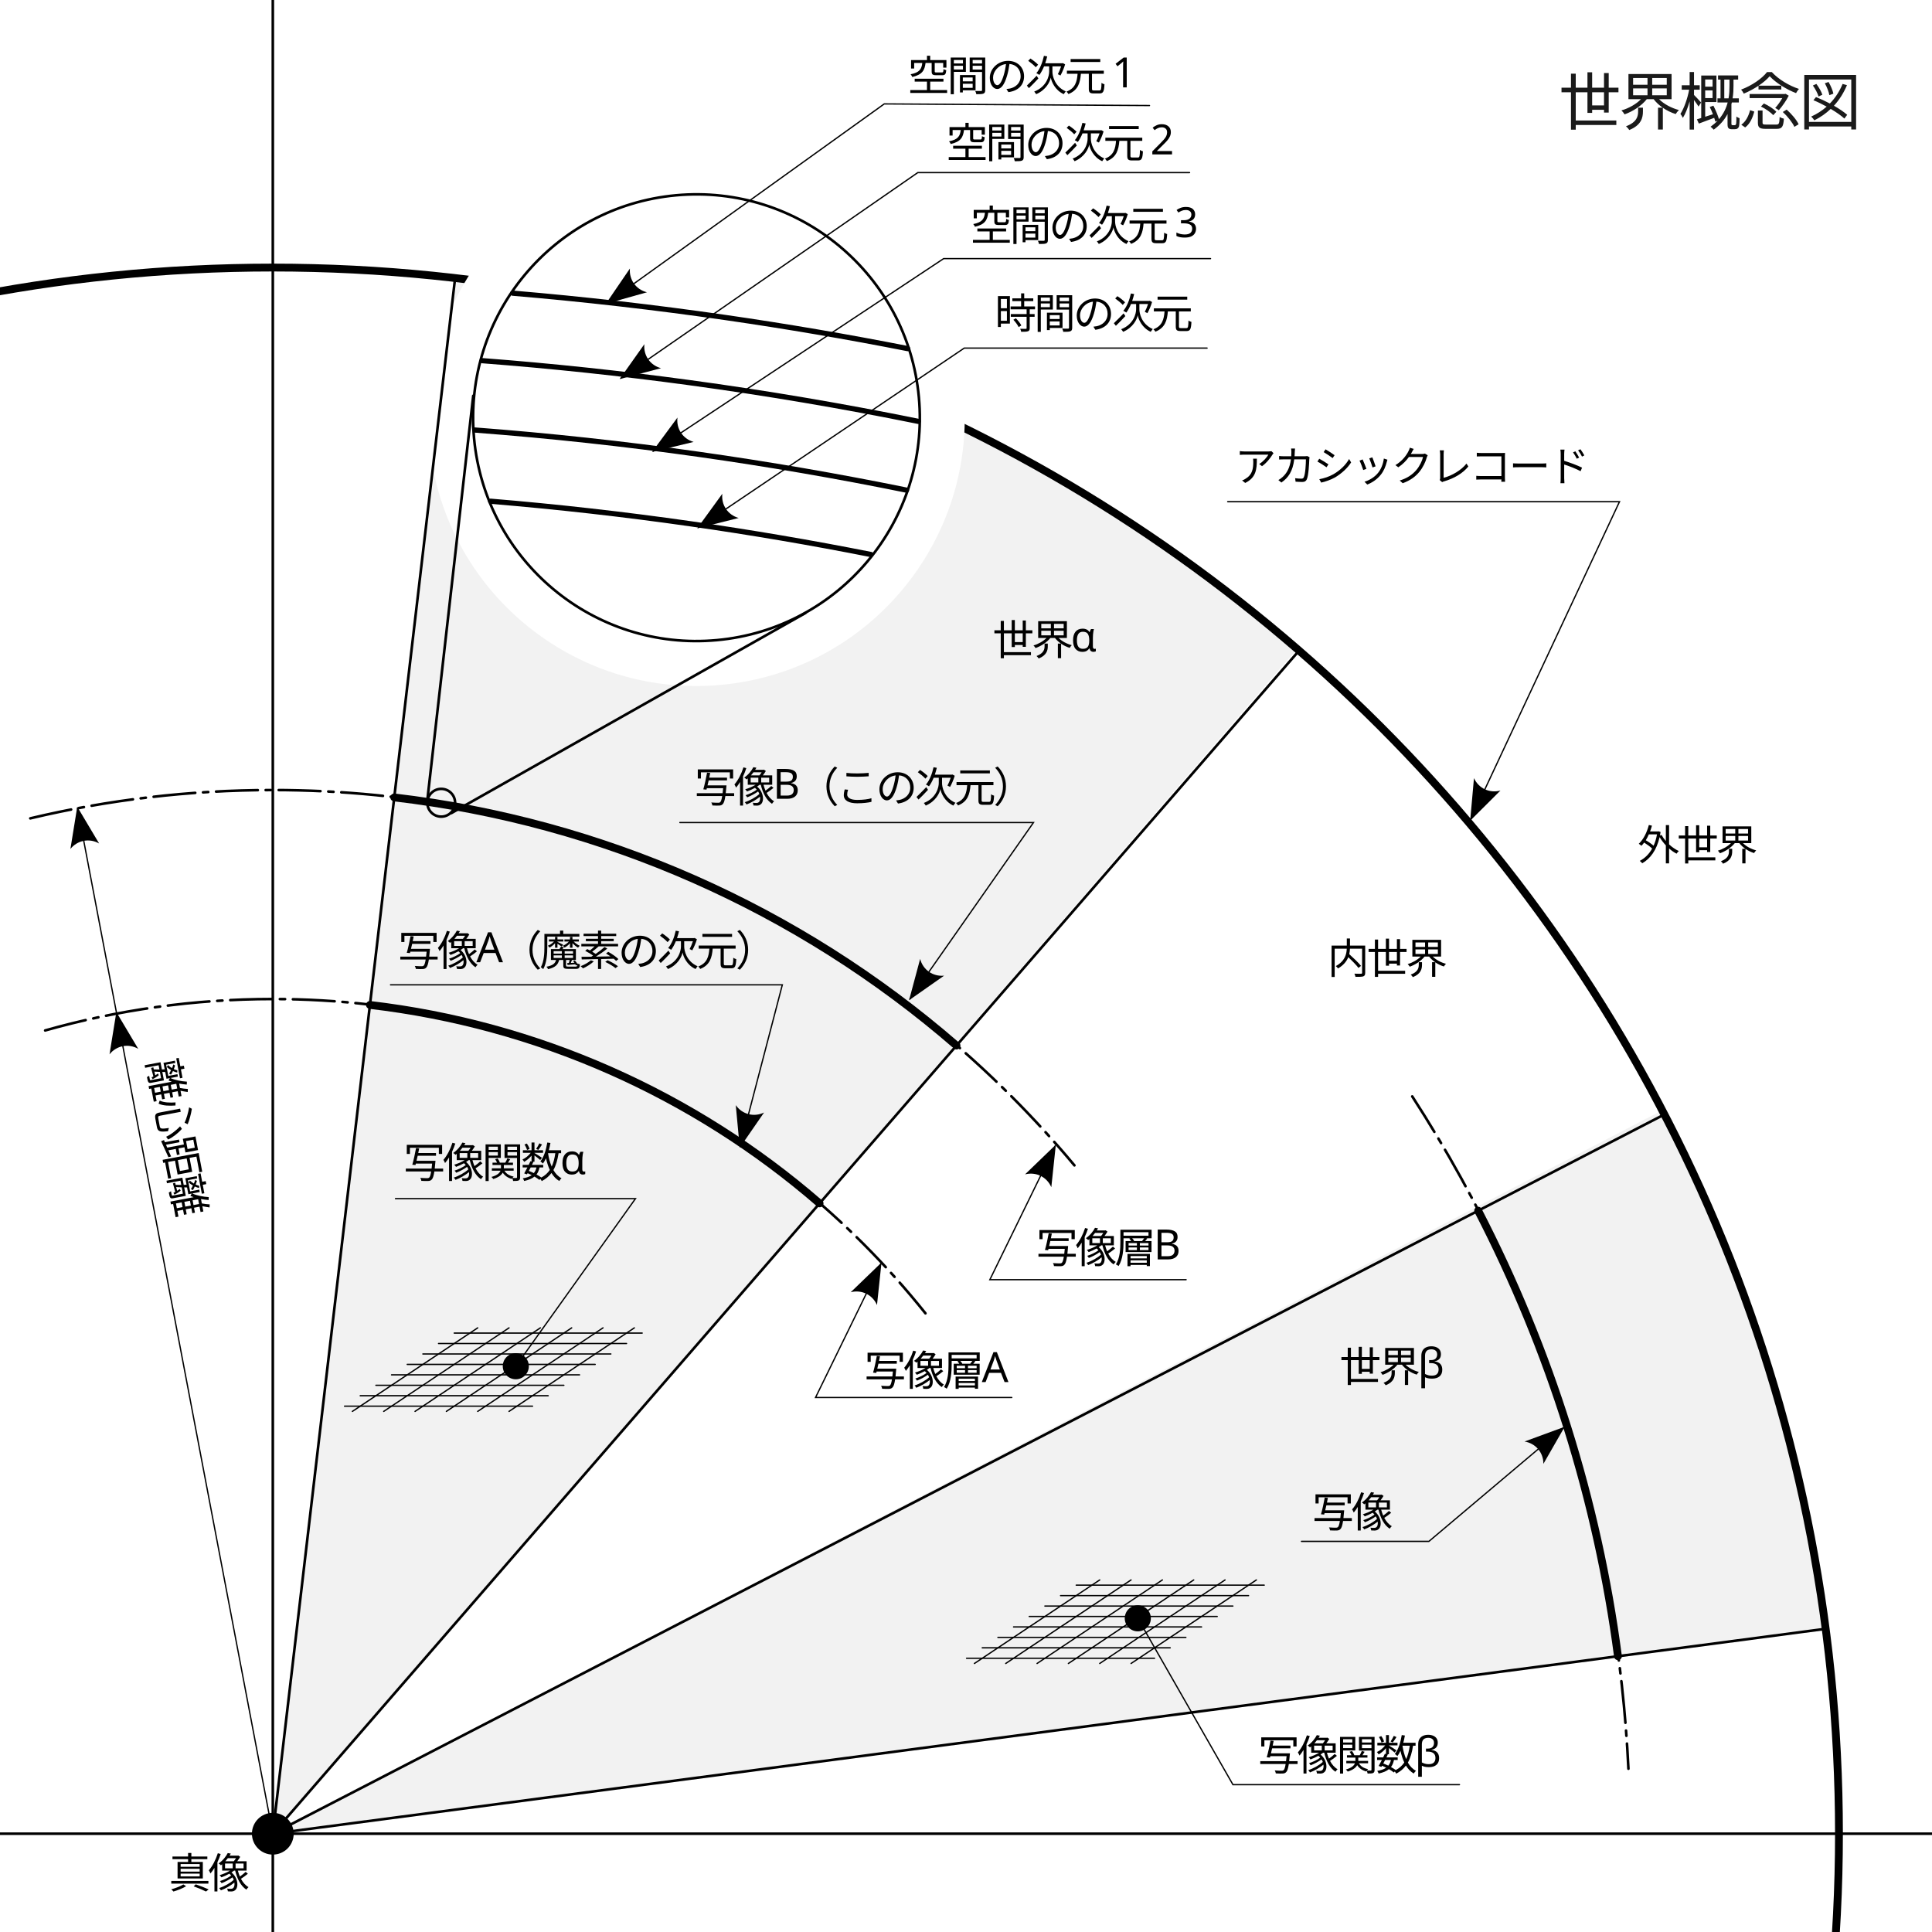
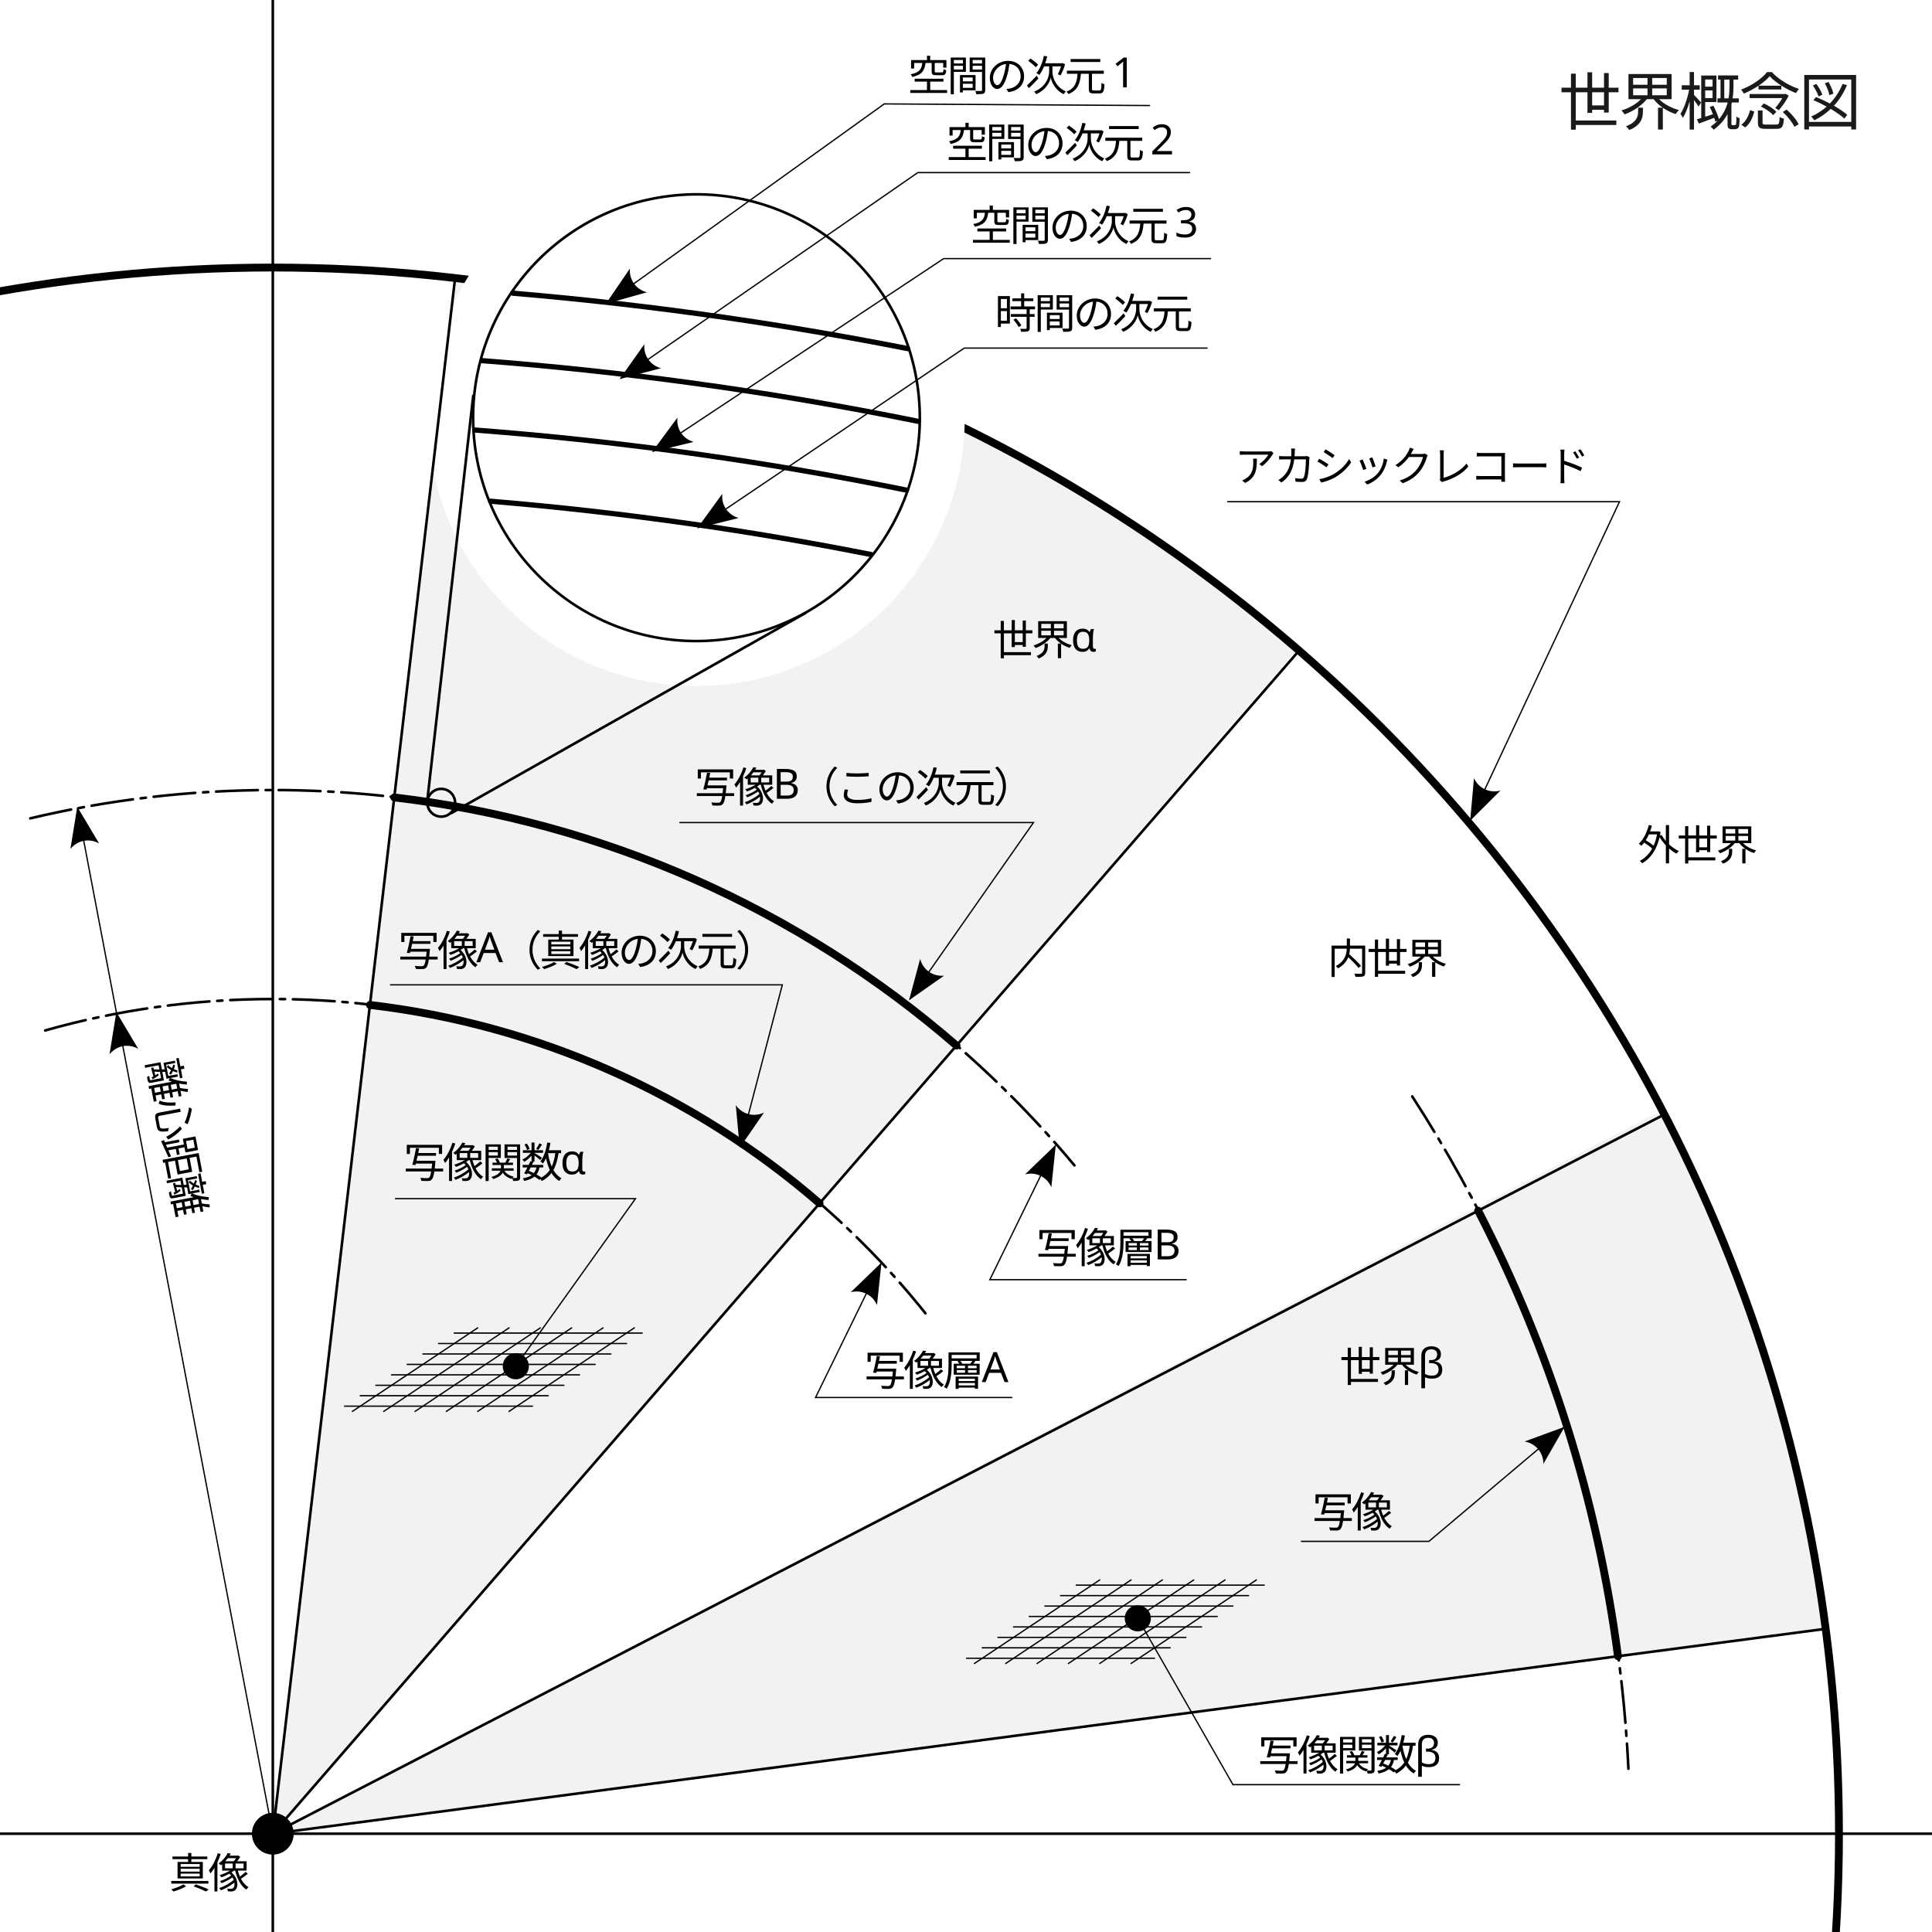
<svg xmlns="http://www.w3.org/2000/svg" width="740" height="740" viewBox="0 0 740 740" version="1.1" id="svg1">
  <defs id="defs1">
    <rect x="220.693" y="539.192" width="344.832" height="46.396" id="rect180" />
    <marker style="overflow:visible" id="Dot" refX="0" refY="0" orient="auto" markerWidth="2" markerHeight="2" viewBox="0 0 1 1" preserveAspectRatio="xMidYMid" markerUnits="userSpaceOnUse">
      <path transform="scale(0.5)" style="fill:context-stroke;fill-rule:evenodd;stroke:none" d="M 5,0 C 5,2.76 2.76,5 0,5 -2.76,5 -5,2.76 -5,0 c 0,-2.76 2.3,-5 5,-5 2.76,0 5,2.24 5,5 z" id="path135" />
    </marker>
    <marker style="overflow:visible" id="marker129" refX="6" refY="0" orient="auto-start-reverse" markerWidth="2" markerHeight="2" viewBox="0 0 1 1" preserveAspectRatio="xMidYMid" markerUnits="userSpaceOnUse">
      <path transform="scale(0.7)" d="M -2,-4 9,0 -2,4 c 2,-2.33 2,-5.66 0,-8 z" style="fill:context-stroke;fill-rule:evenodd;stroke:none" id="path129" />
    </marker>
    <marker style="overflow:visible" id="marker17" refX="6" refY="0" orient="auto-start-reverse" markerWidth="2" markerHeight="2" viewBox="0 0 1 1" preserveAspectRatio="xMidYMid" markerUnits="userSpaceOnUse">
      <path transform="scale(0.7)" d="M -2,-4 9,0 -2,4 c 2,-2.33 2,-5.66 0,-8 z" style="fill:context-stroke;fill-rule:evenodd;stroke:none" id="path17" />
    </marker>
    <marker style="overflow:visible" id="ConcaveTriangle" refX="6" refY="0" orient="auto-start-reverse" markerWidth="2" markerHeight="2" viewBox="0 0 1 1" preserveAspectRatio="xMidYMid" markerUnits="userSpaceOnUse">
      <path transform="scale(0.7)" d="M -2,-4 9,0 -2,4 c 2,-2.33 2,-5.66 0,-8 z" style="fill:context-stroke;fill-rule:evenodd;stroke:none" id="path7" />
    </marker>
  </defs>
  <g id="layer2">
    <rect style="fill:#ffffff;fill-opacity:1;fill-rule:evenodd;stroke:none;stroke-width:1;stroke-linecap:round;stroke-dasharray:none;stroke-opacity:1" id="rect1" width="740" height="740" x="0" y="0" />
  </g>
  <g id="layer3" style="display:none">
    <circle style="fill:none;fill-rule:evenodd;stroke:#000000;stroke-width:1;stroke-linecap:round;stroke-dasharray:none;stroke-opacity:1" id="circle8" cx="195.614" cy="702.204" r="519.825" />
    <circle style="fill:none;fill-rule:evenodd;stroke:#000000;stroke-width:3;stroke-linecap:round;stroke-dasharray:none;stroke-opacity:1" id="circle9" cx="195.614" cy="702.204" r="599.875" />
    <circle style="fill:none;fill-rule:evenodd;stroke:#000000;stroke-width:1;stroke-linecap:round;stroke-dasharray:none;stroke-opacity:1" id="circle10" cx="195.614" cy="702.204" r="399.75" />
    <circle style="fill:none;fill-rule:evenodd;stroke:#000000;stroke-width:1;stroke-linecap:round;stroke-dasharray:none;stroke-opacity:1" id="circle11" cx="195.614" cy="702.204" r="319.7" />
  </g>
  <g id="layer4">
    <path id="path152" style="fill:#f2f2f2;fill-opacity:1;fill-rule:evenodd;stroke:none;stroke-width:1;stroke-linecap:round;stroke-dasharray:none;stroke-opacity:1" d="M 636.457,425.379 104.493,702.35 699.063,623.963 a 599.875,599.875 0 0 0 -62.605,-198.584 z" />
    <path id="path151" style="fill:#f2f2f2;fill-opacity:1;fill-rule:evenodd;stroke:none;stroke-width:1;stroke-linecap:round;stroke-dasharray:none;stroke-opacity:1" d="M 174.932,106.799 104.493,702.35 496.7,248.69 A 599.875,599.875 0 0 0 174.932,106.799 Z" />
  </g>
  <g id="layer1">
    <path id="path1" style="fill:none;fill-rule:evenodd;stroke:#000000;stroke-linecap:round;stroke-dasharray:16, 3, 2, 3;stroke-dashoffset:0" d="m 540.922,419.95 c 26.466,40.903 47.017,85.275 61.096,131.774 12.29,40.592 19.649,82.803 21.705,125.742" />
    <g id="g3" transform="translate(-271.6874,-14.90057)">
      <path style="fill:none;fill-opacity:1;fill-rule:evenodd;stroke:#000000;stroke-width:1;stroke-linecap:round;stroke-dasharray:none;stroke-opacity:1" d="M -968.038,717.251 H 1720.4" id="path2" />
      <path style="fill:none;fill-opacity:1;fill-rule:evenodd;stroke:#000000;stroke-width:1;stroke-linecap:round;stroke-dasharray:none;stroke-opacity:1" d="M 376.181,-626.968 V 2061.47" id="path3" />
    </g>
    <circle style="fill:none;fill-rule:evenodd;stroke:#000000;stroke-width:3;stroke-linecap:round;stroke-dasharray:none;stroke-opacity:1" id="circle3" cx="104.493" cy="702.351" r="599.875" />
    <circle style="fill:#ffffff;fill-opacity:1;fill-rule:evenodd;stroke:none;stroke-width:1;stroke-linecap:round;stroke-dasharray:none;stroke-dashoffset:0;stroke-opacity:1" id="circle163" cx="251.018" cy="183.707" r="102.759" transform="rotate(-5.244652)" />
    <path id="circle5" style="fill:none;fill-rule:evenodd;stroke:#000000;stroke-linecap:round;stroke-dasharray:16, 3, 2, 3;stroke-dashoffset:0" d="m 17.296,394.687 c 27.719,-7.841 56.968,-12.036 87.197,-12.036 101.187,0 191.395,47.009 249.975,120.38" />
    <path id="path6" style="fill:none;fill-opacity:1;fill-rule:evenodd;stroke:#000000;stroke-width:1;stroke-linecap:round;stroke-dasharray:none;stroke-opacity:1" d="M 637.264,426.981 104.493,702.35 699.055,623.901" />
    <path id="path4" style="fill:none;fill-opacity:1;fill-rule:evenodd;stroke:#000000;stroke-width:3;stroke-linecap:round;stroke-dasharray:none;stroke-opacity:1" d="M 313.918,460.92 C 265.439,418.874 205.429,392.39 141.694,384.914" />
    <path id="path5" style="fill:none;fill-opacity:1;fill-rule:evenodd;stroke:#000000;stroke-width:1;stroke-linecap:round;stroke-dasharray:none;stroke-opacity:1" d="M 174.295,106.721 104.493,702.35 497.452,249.34" />
    <path id="circle7" style="fill:none;fill-rule:evenodd;stroke:#000000;stroke-width:3;stroke-linecap:round;stroke-dasharray:none;stroke-opacity:1" d="m 619.715,634.369 c -7.856,-59.547 -25.972,-117.282 -53.545,-170.643" />
    <circle style="fill:#000000;fill-rule:evenodd;stroke-width:3;stroke-linecap:round;stroke-dasharray:none" id="path12" cx="104.493" cy="702.351" r="8" />
    <path style="fill:#000000;fill-rule:evenodd;stroke:#000000;stroke-width:0.5;stroke-linecap:round;stroke-dasharray:none;stroke-dashoffset:0;stroke-opacity:1;marker-end:url(#marker17)" d="M 104.493,702.35 44.679,388.237" id="path15" />
    <path style="fill:#000000;fill-rule:evenodd;stroke:#000000;stroke-width:0.5;stroke-linecap:round;stroke-dasharray:none;stroke-dashoffset:0;stroke-opacity:1;marker-end:url(#ConcaveTriangle)" d="M 44.679,388.237 29.702,309.585" id="path16" />
    <g id="g128" transform="translate(-89.86675,6.416337)">
      <path style="fill:#000000;fill-rule:evenodd;stroke:#000000;stroke-width:0.5;stroke-linecap:round;stroke-dasharray:none;stroke-dashoffset:0;stroke-opacity:1" d="m 224.839,534.181 48,-32" id="path92" />
      <path style="fill:#000000;fill-rule:evenodd;stroke:#000000;stroke-width:0.5;stroke-linecap:round;stroke-dasharray:none;stroke-dashoffset:0;stroke-opacity:1" d="m 236.839,534.181 48,-32" id="path94" />
      <path style="fill:#000000;fill-rule:evenodd;stroke:#000000;stroke-width:0.5;stroke-linecap:round;stroke-dasharray:none;stroke-dashoffset:0;stroke-opacity:1" d="m 248.839,534.181 48,-32" id="path96" />
      <path style="fill:#000000;fill-rule:evenodd;stroke:#000000;stroke-width:0.5;stroke-linecap:round;stroke-dasharray:none;stroke-dashoffset:0;stroke-opacity:1" d="m 260.839,534.181 48,-32" id="path98" />
      <path style="fill:#000000;fill-rule:evenodd;stroke:#000000;stroke-width:0.5;stroke-linecap:round;stroke-dasharray:none;stroke-dashoffset:0;stroke-opacity:1" d="m 272.839,534.181 48,-32" id="path100" />
      <path style="fill:#000000;fill-rule:evenodd;stroke:#000000;stroke-width:0.5;stroke-linecap:round;stroke-dasharray:none;stroke-dashoffset:0;stroke-opacity:1" d="m 284.839,534.181 48,-32" id="path102" />
      <path style="fill:#000000;fill-rule:evenodd;stroke:#000000;stroke-width:0.5;stroke-linecap:round;stroke-dasharray:none;stroke-dashoffset:0;stroke-opacity:1" d="m 263.839,504.181 h 72" id="path106" />
      <path style="fill:#000000;fill-rule:evenodd;stroke:#000000;stroke-width:0.5;stroke-linecap:round;stroke-dasharray:none;stroke-dashoffset:0;stroke-opacity:1" d="m 257.839,508.181 h 72" id="path108" />
      <path style="fill:#000000;fill-rule:evenodd;stroke:#000000;stroke-width:0.5;stroke-linecap:round;stroke-dasharray:none;stroke-dashoffset:0;stroke-opacity:1" d="m 251.839,512.181 h 72" id="path110" />
      <path style="fill:#000000;fill-rule:evenodd;stroke:#000000;stroke-width:0.5;stroke-linecap:round;stroke-dasharray:none;stroke-dashoffset:0;stroke-opacity:1" d="m 245.839,516.181 h 72" id="path112" />
      <path style="fill:#000000;fill-rule:evenodd;stroke:#000000;stroke-width:0.5;stroke-linecap:round;stroke-dasharray:none;stroke-dashoffset:0;stroke-opacity:1" d="m 239.839,520.181 h 72" id="path114" />
      <path style="fill:#000000;fill-rule:evenodd;stroke:#000000;stroke-width:0.5;stroke-linecap:round;stroke-dasharray:none;stroke-dashoffset:0;stroke-opacity:1" d="m 233.839,524.181 h 72" id="path116" />
      <path style="fill:#000000;fill-rule:evenodd;stroke:#000000;stroke-width:0.5;stroke-linecap:round;stroke-dasharray:none;stroke-dashoffset:0;stroke-opacity:1" d="m 227.839,528.181 h 72" id="path118" />
      <path style="fill:#000000;fill-rule:evenodd;stroke:#000000;stroke-width:0.5;stroke-linecap:round;stroke-dasharray:none;stroke-dashoffset:0;stroke-opacity:1" d="m 221.839,532.181 h 72" id="path120" />
    </g>
    <path style="fill:none;fill-rule:evenodd;stroke:#000000;stroke-width:0.5;stroke-linecap:round;stroke-dasharray:none;stroke-dashoffset:0;stroke-opacity:1;marker-start:url(#marker129)" d="m 283.493,439.024 16.155,-61.809 H 149.585" id="path128" />
    <text xml:space="preserve" style="font-style:normal;font-variant:normal;font-weight:normal;font-stretch:normal;font-size:16px;line-height:10px;font-family:'IBM Plex Sans JP';-inkscape-font-specification:'IBM Plex Sans JP, Normal';font-variant-ligatures:normal;font-variant-caps:normal;font-variant-numeric:normal;font-variant-east-asian:normal;text-align:start;letter-spacing:-1px;text-anchor:start;fill:#000000;fill-opacity:1;fill-rule:evenodd;stroke:none;stroke-width:0.5;stroke-linecap:round;stroke-dasharray:none;stroke-dashoffset:0;stroke-opacity:1" x="152.451" y="369.887" id="text129">
-       <tspan id="tspan129" x="152.451" y="369.887">写像A（魔素の次元）</tspan>
+       <tspan id="tspan129" x="152.451" y="369.887">写像A（真像の次元）</tspan>
    </text>
    <path style="fill:none;fill-rule:evenodd;stroke:#000000;stroke-width:0.5;stroke-linecap:round;stroke-dasharray:none;stroke-dashoffset:0;stroke-opacity:1;marker-start:url(#marker129)" d="m 348.534,382.619 47.314,-67.573 H 260.416" id="path130" />
    <text xml:space="preserve" style="font-style:normal;font-variant:normal;font-weight:normal;font-stretch:normal;font-size:16px;line-height:10px;font-family:'IBM Plex Sans JP';-inkscape-font-specification:'IBM Plex Sans JP, Normal';font-variant-ligatures:normal;font-variant-caps:normal;font-variant-numeric:normal;font-variant-east-asian:normal;text-align:start;letter-spacing:-1px;text-anchor:start;fill:#000000;fill-opacity:1;fill-rule:evenodd;stroke:none;stroke-width:0.5;stroke-linecap:round;stroke-dasharray:none;stroke-dashoffset:0;stroke-opacity:1" x="266.022" y="307.274" id="text130">
      <tspan id="tspan130" x="266.022" y="307.274">写像B（この次元）</tspan>
    </text>
    <text xml:space="preserve" style="font-style:normal;font-variant:normal;font-weight:normal;font-stretch:normal;font-size:16px;line-height:10px;font-family:'IBM Plex Sans JP';-inkscape-font-specification:'IBM Plex Sans JP, Normal';font-variant-ligatures:normal;font-variant-caps:normal;font-variant-numeric:normal;font-variant-east-asian:normal;text-align:start;letter-spacing:-1px;text-anchor:start;fill:#000000;fill-opacity:1;fill-rule:evenodd;stroke:none;stroke-width:0.5;stroke-linecap:round;stroke-dasharray:none;stroke-dashoffset:0;stroke-opacity:1" x="331.051" y="530.687" id="text131">
      <tspan id="tspan131" x="331.051" y="530.687">写像層A</tspan>
    </text>
    <path style="fill:none;fill-rule:evenodd;stroke:#000000;stroke-width:0.5;stroke-linecap:round;stroke-dasharray:none;stroke-dashoffset:0;stroke-opacity:1;marker-start:url(#marker129)" d="m 404.145,438.97 -25.006,51.17 h 75.167" id="path132" />
    <text xml:space="preserve" style="font-style:normal;font-variant:normal;font-weight:normal;font-stretch:normal;font-size:16px;line-height:10px;font-family:'IBM Plex Sans JP';-inkscape-font-specification:'IBM Plex Sans JP, Normal';font-variant-ligatures:normal;font-variant-caps:normal;font-variant-numeric:normal;font-variant-east-asian:normal;text-align:start;letter-spacing:-1px;text-anchor:start;fill:#000000;fill-opacity:1;fill-rule:evenodd;stroke:none;stroke-width:0.5;stroke-linecap:round;stroke-dasharray:none;stroke-dashoffset:0;stroke-opacity:1" x="396.879" y="483.704" id="text132">
      <tspan id="tspan132" x="396.879" y="483.704">写像層B</tspan>
    </text>
    <path style="fill:none;fill-rule:evenodd;stroke:#000000;stroke-width:0.5;stroke-linecap:round;stroke-dasharray:none;stroke-dashoffset:0;stroke-opacity:1;marker-start:url(#marker129)" d="m 337.373,484.112 -25.006,51.17 h 75.167" id="path133" />
    <path style="fill:none;fill-rule:evenodd;stroke:#000000;stroke-width:0.5;stroke-linecap:round;stroke-dasharray:none;stroke-dashoffset:0;stroke-opacity:1;marker-start:url(#Dot)" d="m 197.559,523.298 45.841,-64.192 h -91.92" id="path134" />
    <text xml:space="preserve" style="font-style:normal;font-variant:normal;font-weight:normal;font-stretch:normal;font-size:16px;line-height:10px;font-family:'IBM Plex Sans JP';-inkscape-font-specification:'IBM Plex Sans JP, Normal';font-variant-ligatures:normal;font-variant-caps:normal;font-variant-numeric:normal;font-variant-east-asian:normal;text-align:start;letter-spacing:-1px;text-anchor:start;fill:#000000;fill-opacity:1;fill-rule:evenodd;stroke:none;stroke-width:0.5;stroke-linecap:round;stroke-dasharray:none;stroke-dashoffset:0;stroke-opacity:1" x="154.559" y="451.062" id="text135">
      <tspan id="tspan135" x="154.559" y="451.062">写像関数α</tspan>
    </text>
    <g id="g149" transform="translate(148.381,102.9694)">
      <path style="fill:#000000;fill-rule:evenodd;stroke:#000000;stroke-width:0.5;stroke-linecap:round;stroke-dasharray:none;stroke-dashoffset:0;stroke-opacity:1" d="m 224.839,534.181 48,-32" id="path136" />
      <path style="fill:#000000;fill-rule:evenodd;stroke:#000000;stroke-width:0.5;stroke-linecap:round;stroke-dasharray:none;stroke-dashoffset:0;stroke-opacity:1" d="m 236.839,534.181 48,-32" id="path137" />
      <path style="fill:#000000;fill-rule:evenodd;stroke:#000000;stroke-width:0.5;stroke-linecap:round;stroke-dasharray:none;stroke-dashoffset:0;stroke-opacity:1" d="m 248.839,534.181 48,-32" id="path138" />
      <path style="fill:#000000;fill-rule:evenodd;stroke:#000000;stroke-width:0.5;stroke-linecap:round;stroke-dasharray:none;stroke-dashoffset:0;stroke-opacity:1" d="m 260.839,534.181 48,-32" id="path139" />
      <path style="fill:#000000;fill-rule:evenodd;stroke:#000000;stroke-width:0.5;stroke-linecap:round;stroke-dasharray:none;stroke-dashoffset:0;stroke-opacity:1" d="m 272.839,534.181 48,-32" id="path140" />
      <path style="fill:#000000;fill-rule:evenodd;stroke:#000000;stroke-width:0.5;stroke-linecap:round;stroke-dasharray:none;stroke-dashoffset:0;stroke-opacity:1" d="m 284.839,534.181 48,-32" id="path141" />
      <path style="fill:#000000;fill-rule:evenodd;stroke:#000000;stroke-width:0.5;stroke-linecap:round;stroke-dasharray:none;stroke-dashoffset:0;stroke-opacity:1" d="m 263.839,504.181 h 72" id="path142" />
      <path style="fill:#000000;fill-rule:evenodd;stroke:#000000;stroke-width:0.5;stroke-linecap:round;stroke-dasharray:none;stroke-dashoffset:0;stroke-opacity:1" d="m 257.839,508.181 h 72" id="path143" />
      <path style="fill:#000000;fill-rule:evenodd;stroke:#000000;stroke-width:0.5;stroke-linecap:round;stroke-dasharray:none;stroke-dashoffset:0;stroke-opacity:1" d="m 251.839,512.181 h 72" id="path144" />
      <path style="fill:#000000;fill-rule:evenodd;stroke:#000000;stroke-width:0.5;stroke-linecap:round;stroke-dasharray:none;stroke-dashoffset:0;stroke-opacity:1" d="m 245.839,516.181 h 72" id="path145" />
      <path style="fill:#000000;fill-rule:evenodd;stroke:#000000;stroke-width:0.5;stroke-linecap:round;stroke-dasharray:none;stroke-dashoffset:0;stroke-opacity:1" d="m 239.839,520.181 h 72" id="path146" />
      <path style="fill:#000000;fill-rule:evenodd;stroke:#000000;stroke-width:0.5;stroke-linecap:round;stroke-dasharray:none;stroke-dashoffset:0;stroke-opacity:1" d="m 233.839,524.181 h 72" id="path147" />
      <path style="fill:#000000;fill-rule:evenodd;stroke:#000000;stroke-width:0.5;stroke-linecap:round;stroke-dasharray:none;stroke-dashoffset:0;stroke-opacity:1" d="m 227.839,528.181 h 72" id="path148" />
      <path style="fill:#000000;fill-rule:evenodd;stroke:#000000;stroke-width:0.5;stroke-linecap:round;stroke-dasharray:none;stroke-dashoffset:0;stroke-opacity:1" d="m 221.839,532.181 h 72" id="path149" />
    </g>
    <path style="fill:none;fill-rule:evenodd;stroke:#000000;stroke-width:0.5;stroke-linecap:round;stroke-dasharray:none;stroke-dashoffset:0;stroke-opacity:1;marker-start:url(#Dot)" d="m 435.807,619.851 36.436,63.709 h 86.766" id="path150" />
    <text xml:space="preserve" style="font-style:normal;font-variant:normal;font-weight:normal;font-stretch:normal;font-size:16px;line-height:10px;font-family:'IBM Plex Sans JP';-inkscape-font-specification:'IBM Plex Sans JP, Normal';font-variant-ligatures:normal;font-variant-caps:normal;font-variant-numeric:normal;font-variant-east-asian:normal;text-align:start;letter-spacing:-1px;text-anchor:start;fill:#000000;fill-opacity:1;fill-rule:evenodd;stroke:none;stroke-width:0.5;stroke-linecap:round;stroke-dasharray:none;stroke-dashoffset:0;stroke-opacity:1" x="481.837" y="678.024" id="text150">
      <tspan id="tspan150" x="481.837" y="678.024">写像関数β</tspan>
    </text>
    <text xml:space="preserve" style="font-style:normal;font-variant:normal;font-weight:normal;font-stretch:normal;font-size:16px;line-height:10px;font-family:'IBM Plex Sans JP';-inkscape-font-specification:'IBM Plex Sans JP, Normal';font-variant-ligatures:normal;font-variant-caps:normal;font-variant-numeric:normal;font-variant-east-asian:normal;text-align:start;letter-spacing:-1px;text-anchor:start;fill:#000000;fill-opacity:1;fill-rule:evenodd;stroke:none;stroke-width:0.5;stroke-linecap:round;stroke-dasharray:none;stroke-dashoffset:0;stroke-opacity:1" x="513.047" y="529.221" id="text151">
      <tspan id="tspan151" x="513.047" y="529.221">世界β</tspan>
    </text>
    <text xml:space="preserve" style="font-style:normal;font-variant:normal;font-weight:normal;font-stretch:normal;font-size:16px;line-height:10px;font-family:'IBM Plex Sans JP';-inkscape-font-specification:'IBM Plex Sans JP, Normal';font-variant-ligatures:normal;font-variant-caps:normal;font-variant-numeric:normal;font-variant-east-asian:normal;text-align:start;letter-spacing:-1px;text-anchor:start;fill:#000000;fill-opacity:1;fill-rule:evenodd;stroke:none;stroke-width:0.5;stroke-linecap:round;stroke-dasharray:none;stroke-dashoffset:0;stroke-opacity:1" x="64.7" y="723.185" id="text152">
      <tspan id="tspan152" x="64.7" y="723.185">真像</tspan>
    </text>
    <path style="fill:none;fill-rule:evenodd;stroke:#000000;stroke-width:0.5;stroke-linecap:round;stroke-dasharray:none;stroke-dashoffset:0;stroke-opacity:1;marker-start:url(#marker129)" d="m 598.857,546.863 -51.557,43.521 h -48.807" id="path153" />
    <text xml:space="preserve" style="font-style:normal;font-variant:normal;font-weight:normal;font-stretch:normal;font-size:16px;line-height:10px;font-family:'IBM Plex Sans JP';-inkscape-font-specification:'IBM Plex Sans JP, Normal';font-variant-ligatures:normal;font-variant-caps:normal;font-variant-numeric:normal;font-variant-east-asian:normal;text-align:start;letter-spacing:-1px;text-anchor:start;fill:#000000;fill-opacity:1;fill-rule:evenodd;stroke:none;stroke-width:0.5;stroke-linecap:round;stroke-dasharray:none;stroke-dashoffset:0;stroke-opacity:1" x="502.613" y="584.937" id="text153">
      <tspan id="tspan153" x="502.613" y="584.937">写像</tspan>
    </text>
    <text xml:space="preserve" style="font-style:normal;font-variant:normal;font-weight:normal;font-stretch:normal;font-size:16px;line-height:10px;font-family:'IBM Plex Sans JP';-inkscape-font-specification:'IBM Plex Sans JP, Normal';font-variant-ligatures:normal;font-variant-caps:normal;font-variant-numeric:normal;font-variant-east-asian:normal;text-align:start;letter-spacing:-1px;text-anchor:start;fill:#000000;fill-opacity:1;fill-rule:evenodd;stroke:none;stroke-width:0.5;stroke-linecap:round;stroke-dasharray:none;stroke-dashoffset:0;stroke-opacity:1" x="380.13" y="250.847" id="text154">
      <tspan id="tspan154" x="380.13" y="250.847">世界α</tspan>
    </text>
    <path style="fill:none;fill-rule:evenodd;stroke:#000000;stroke-width:0.5;stroke-linecap:round;stroke-dasharray:none;stroke-dashoffset:0;stroke-opacity:1;marker-start:url(#marker129)" d="m 563.362,313.82 56.942,-121.659 H 470.241" id="path154" />
    <text xml:space="preserve" style="font-style:normal;font-variant:normal;font-weight:normal;font-stretch:normal;font-size:16px;line-height:10px;font-family:'IBM Plex Sans JP';-inkscape-font-specification:'IBM Plex Sans JP, Normal';font-variant-ligatures:normal;font-variant-caps:normal;font-variant-numeric:normal;font-variant-east-asian:normal;text-align:start;letter-spacing:-1px;text-anchor:start;fill:#000000;fill-opacity:1;fill-rule:evenodd;stroke:none;stroke-width:0.5;stroke-linecap:round;stroke-dasharray:none;stroke-dashoffset:0;stroke-opacity:1" x="472.895" y="184.389" id="text155">
      <tspan id="tspan155" x="472.895" y="184.389">アカシックレコード</tspan>
    </text>
    <text xml:space="preserve" style="font-style:normal;font-variant:normal;font-weight:normal;font-stretch:normal;font-size:16px;line-height:10px;font-family:'IBM Plex Sans JP';-inkscape-font-specification:'IBM Plex Sans JP, Normal';font-variant-ligatures:normal;font-variant-caps:normal;font-variant-numeric:normal;font-variant-east-asian:normal;text-align:start;letter-spacing:-1px;text-anchor:start;fill:#000000;fill-opacity:1;fill-rule:evenodd;stroke:none;stroke-width:0.5;stroke-linecap:round;stroke-dasharray:none;stroke-dashoffset:0;stroke-opacity:1" x="627.263" y="329.446" id="text156">
      <tspan id="tspan156" x="627.263" y="329.446">外世界</tspan>
    </text>
    <text xml:space="preserve" style="font-style:normal;font-variant:normal;font-weight:normal;font-stretch:normal;font-size:16px;line-height:10px;font-family:'IBM Plex Sans JP';-inkscape-font-specification:'IBM Plex Sans JP, Normal';font-variant-ligatures:normal;font-variant-caps:normal;font-variant-numeric:normal;font-variant-east-asian:normal;text-align:start;letter-spacing:-1px;text-anchor:start;fill:#000000;fill-opacity:1;fill-rule:evenodd;stroke:none;stroke-width:0.5;stroke-linecap:round;stroke-dasharray:none;stroke-dashoffset:0;stroke-opacity:1" x="508.449" y="372.892" id="text157">
      <tspan id="tspan157" x="508.449" y="372.892">内世界</tspan>
    </text>
    <text xml:space="preserve" style="font-style:normal;font-variant:normal;font-weight:normal;font-stretch:normal;font-size:16px;line-height:10px;font-family:'IBM Plex Sans JP';-inkscape-font-specification:'IBM Plex Sans JP, Normal';font-variant-ligatures:normal;font-variant-caps:normal;font-variant-numeric:normal;font-variant-east-asian:normal;text-align:start;letter-spacing:-1px;text-anchor:start;fill:#000000;fill-opacity:1;fill-rule:evenodd;stroke:none;stroke-width:0.5;stroke-linecap:round;stroke-dasharray:none;stroke-dashoffset:0;stroke-opacity:1" x="410.183" y="20.119" id="text158" transform="rotate(79.28674)">
      <tspan id="tspan158" x="410.183" y="20.119">離心距離</tspan>
    </text>
    <circle style="fill:none;fill-opacity:1;fill-rule:evenodd;stroke:#000000;stroke-width:1;stroke-linecap:round;stroke-dasharray:none;stroke-dashoffset:0;stroke-opacity:1" id="path158" cx="168.995" cy="307.471" r="5.32" />
    <circle style="fill:none;fill-opacity:1;fill-rule:evenodd;stroke:#000000;stroke-width:1;stroke-linecap:round;stroke-dasharray:none;stroke-dashoffset:0;stroke-opacity:1" id="circle158" cx="251.018" cy="183.707" r="85.548" transform="rotate(-5.244652)" />
    <path id="circle159" style="fill:none;fill-rule:evenodd;stroke:#000000;stroke-width:2;stroke-linecap:round;stroke-dasharray:none;stroke-opacity:1" d="m 347.201,187.731 c -26.407,-5.38 -52.965,-9.957 -79.636,-13.727 -28.429,-4.018 -56.987,-7.118 -85.63,-9.294" />
    <path id="circle160" style="fill:none;fill-rule:evenodd;stroke:#000000;stroke-width:2;stroke-linecap:round;stroke-dasharray:none;stroke-opacity:1" d="m 351.707,161.388 c -29.044,-5.897 -58.266,-10.841 -87.619,-14.828 -26.364,-3.58 -52.834,-6.388 -79.375,-8.417" />
    <path id="circle161" style="fill:none;fill-rule:evenodd;stroke:#000000;stroke-width:2;stroke-linecap:round;stroke-dasharray:none;stroke-opacity:1" d="m 347.632,133.519 c -23.144,-4.559 -46.397,-8.526 -69.735,-11.899 -27.057,-3.91 -54.229,-7.02 -81.481,-9.325" />
    <path id="circle162" style="fill:none;fill-rule:evenodd;stroke:#000000;stroke-width:2;stroke-linecap:round;stroke-dasharray:none;stroke-opacity:1" d="m 333.61,212.391 c -22.901,-4.535 -45.915,-8.454 -69.017,-11.755 -25.458,-3.638 -51.023,-6.524 -76.662,-8.654" />
    <path style="fill:none;fill-opacity:1;fill-rule:evenodd;stroke:#000000;stroke-width:1;stroke-linecap:round;stroke-dasharray:none;stroke-dashoffset:0;stroke-opacity:1" d="M 163.639,306.849 181.261,151.597" id="path163" />
    <path style="fill:none;fill-opacity:1;fill-rule:evenodd;stroke:#000000;stroke-width:1;stroke-linecap:round;stroke-dasharray:none;stroke-dashoffset:0;stroke-opacity:1" d="M 172.881,311.434 308.493,234.798" id="path164" />
    <path id="circle4" style="fill:none;fill-rule:evenodd;stroke:#000000;stroke-linecap:round;stroke-dasharray:16, 3, 2, 3;stroke-dashoffset:0" d="m 11.596,313.451 c 29.811,-7.095 60.916,-10.85 92.898,-10.85 106.02,0 207.698,42.116 282.666,117.084 8.556,8.556 16.684,17.459 24.37,26.678" />
    <path id="circle6" style="fill:none;fill-rule:evenodd;stroke:#000000;stroke-width:3;stroke-linecap:round;stroke-dasharray:none;stroke-opacity:1" d="M 366.358,400.469 C 305.74,347.894 230.703,314.778 151.008,305.43" />
    <path style="fill:none;fill-rule:evenodd;stroke:#000000;stroke-width:0.5;stroke-linecap:round;stroke-dasharray:none;stroke-dashoffset:0;stroke-opacity:1;marker-start:url(#marker129)" d="M 232.515,116.03 338.694,39.797 440.276,40.424" id="path169" />
    <text xml:space="preserve" style="font-style:normal;font-variant:normal;font-weight:normal;font-stretch:normal;font-size:16px;line-height:10px;font-family:'IBM Plex Sans JP';-inkscape-font-specification:'IBM Plex Sans JP, Normal';font-variant-ligatures:normal;font-variant-caps:normal;font-variant-numeric:normal;font-variant-east-asian:normal;text-align:start;letter-spacing:-1px;text-anchor:start;fill:#000000;fill-opacity:1;fill-rule:evenodd;stroke:none;stroke-width:0.5;stroke-linecap:round;stroke-dasharray:none;stroke-dashoffset:0;stroke-opacity:1" x="347.708" y="34.793" id="text169">
      <tspan id="tspan169" x="347.708" y="34.793">空間の次元 1</tspan>
    </text>
    <path style="fill:none;fill-rule:evenodd;stroke:#000000;stroke-width:0.5;stroke-linecap:round;stroke-dasharray:none;stroke-dashoffset:0;stroke-opacity:1;marker-start:url(#marker129)" d="M 237.835,144.847 351.538,66.106 H 455.627" id="path170" />
    <text xml:space="preserve" style="font-style:normal;font-variant:normal;font-weight:normal;font-stretch:normal;font-size:16px;line-height:10px;font-family:'IBM Plex Sans JP';-inkscape-font-specification:'IBM Plex Sans JP, Normal';font-variant-ligatures:normal;font-variant-caps:normal;font-variant-numeric:normal;font-variant-east-asian:normal;text-align:start;letter-spacing:-1px;text-anchor:start;fill:#000000;fill-opacity:1;fill-rule:evenodd;stroke:none;stroke-width:0.5;stroke-linecap:round;stroke-dasharray:none;stroke-dashoffset:0;stroke-opacity:1" x="362.432" y="60.475" id="text170">
      <tspan id="tspan170" x="362.432" y="60.475">空間の次元 2</tspan>
    </text>
    <path style="fill:none;fill-rule:evenodd;stroke:#000000;stroke-width:0.5;stroke-linecap:round;stroke-dasharray:none;stroke-dashoffset:0;stroke-opacity:1;marker-start:url(#marker129)" d="M 250.248,172.777 361.443,99.052 h 102.209" id="path171" />
    <text xml:space="preserve" style="font-style:normal;font-variant:normal;font-weight:normal;font-stretch:normal;font-size:16px;line-height:10px;font-family:'IBM Plex Sans JP';-inkscape-font-specification:'IBM Plex Sans JP, Normal';font-variant-ligatures:normal;font-variant-caps:normal;font-variant-numeric:normal;font-variant-east-asian:normal;text-align:start;letter-spacing:-1px;text-anchor:start;fill:#000000;fill-opacity:1;fill-rule:evenodd;stroke:none;stroke-width:0.5;stroke-linecap:round;stroke-dasharray:none;stroke-dashoffset:0;stroke-opacity:1" x="371.711" y="92.167" id="text171">
      <tspan id="tspan171" x="371.711" y="92.167">空間の次元 3</tspan>
    </text>
    <path style="fill:none;fill-rule:evenodd;stroke:#000000;stroke-width:0.5;stroke-linecap:round;stroke-dasharray:none;stroke-dashoffset:0;stroke-opacity:1;marker-start:url(#marker129)" d="m 267.538,202.037 101.79,-68.709 h 93.001" id="path172" />
    <text xml:space="preserve" style="font-style:normal;font-variant:normal;font-weight:normal;font-stretch:normal;font-size:16px;line-height:10px;font-family:'IBM Plex Sans JP';-inkscape-font-specification:'IBM Plex Sans JP, Normal';font-variant-ligatures:normal;font-variant-caps:normal;font-variant-numeric:normal;font-variant-east-asian:normal;text-align:start;letter-spacing:-1px;text-anchor:start;fill:#000000;fill-opacity:1;fill-rule:evenodd;stroke:none;stroke-width:0.5;stroke-linecap:round;stroke-dasharray:none;stroke-dashoffset:0;stroke-opacity:1" x="381.015" y="125.816" id="text172">
      <tspan id="tspan172" x="381.015" y="125.816">時間の次元</tspan>
    </text>
    <text xml:space="preserve" style="font-style:normal;font-variant:normal;font-weight:normal;font-stretch:normal;font-size:24px;line-height:30px;font-family:'07LogoTypeGothic-Condense';-inkscape-font-specification:'07LogoTypeGothic-Condense, Normal';font-variant-ligatures:normal;font-variant-caps:normal;font-variant-numeric:normal;font-variant-east-asian:normal;text-align:justify;letter-spacing:-1px;text-anchor:start;fill:#1a1a1a;fill-opacity:1;fill-rule:evenodd;stroke:none;stroke-width:1;stroke-linecap:butt;stroke-dasharray:none;stroke-dashoffset:0;stroke-opacity:1" x="596.968" y="47.744" id="text180">
      <tspan id="tspan180" x="596.968" y="47.744">世界概念図</tspan>
    </text>
  </g>
</svg>
